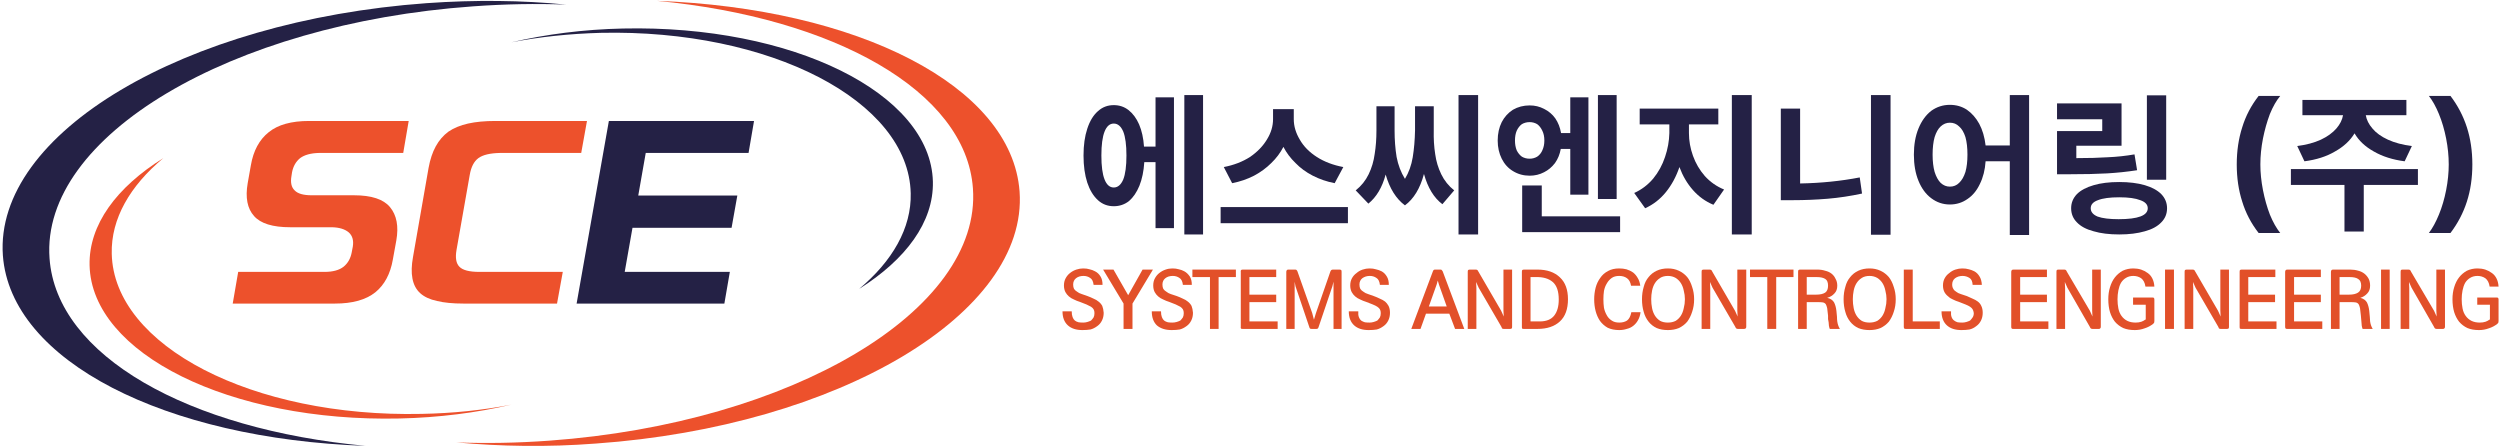
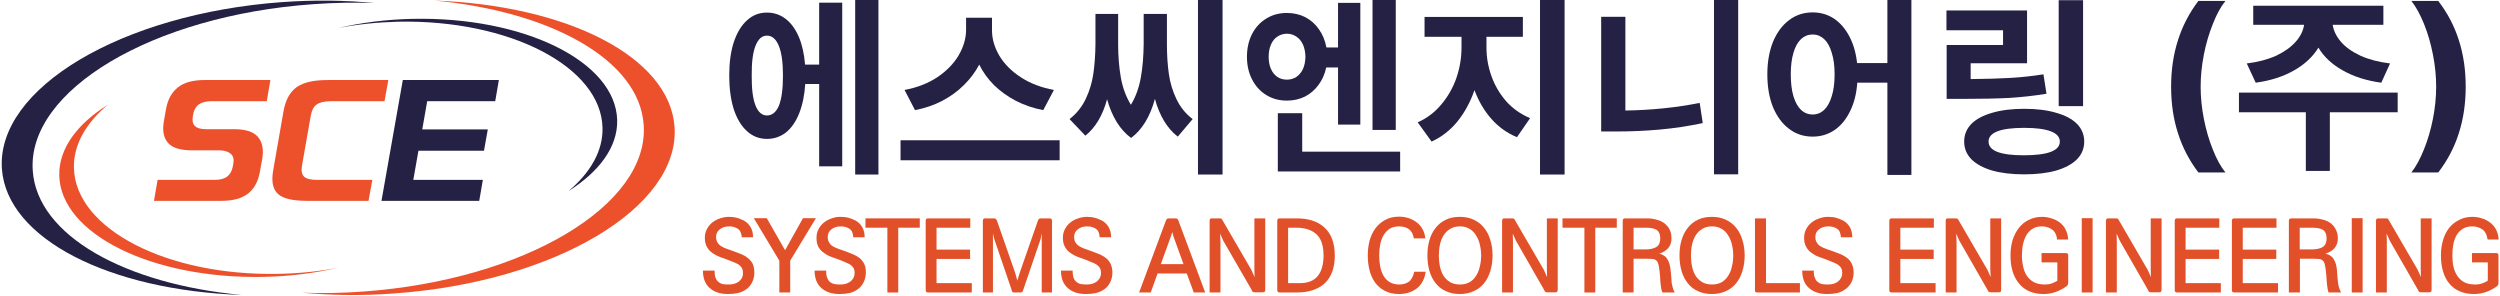
- <svg xmlns="http://www.w3.org/2000/svg" version="1.2" viewBox="0 0 868 155" width="868" height="155">
+ <svg xmlns="http://www.w3.org/2000/svg" version="1.2" viewBox="0 0 1312 155" width="1312" height="155">
  <style>.a{fill:#242145}.b{fill:#e25029}.c{fill:#ed512c}</style>
-   <path fill-rule="evenodd" class="a" d="m377.5 44.7q1.3-4 3.7-6.1 2.3-2.1 5.5-2.1 2.9 0 5.1 1.7 2.3 1.8 3.7 5 1.4 3.3 1.7 7.7h4v-17.1h6.4v45.4h-6.4v-22.9h-3.9q-0.3 4.7-1.7 8.2-1.4 3.4-3.6 5.3-2.3 1.8-5.3 1.8-3.2 0-5.5-2.1-2.4-2.2-3.7-6.1-1.3-4-1.3-9.4 0-5.4 1.3-9.3zm6 17.6q1.1 2.8 3.2 2.8 2.1 0 3.3-2.8 1.1-2.8 1.1-8.3 0-5.5-1.1-8.3-1.2-2.8-3.3-2.8-2.1 0-3.2 2.8-1.1 2.8-1.1 8.3 0 5.5 1.1 8.3zm34.2-29.3v48.4h-6.5v-48.4z" />
-   <path class="a" d="m468 71.9v5.6h-44.2v-5.6zm-16.7-23.4q2 3.5 5.9 6 3.9 2.5 9.2 3.5l-3 5.6q-4.1-0.8-7.6-2.6-3.5-1.8-6-4.4-2.6-2.5-4.2-5.6-1.6 3.1-4.2 5.6-2.6 2.6-6 4.4-3.5 1.8-7.6 2.6l-2.9-5.6q5.2-1 9.1-3.5 3.8-2.6 5.9-6.1 2.1-3.4 2.1-7v-3.5h7.2v3.5q0 3.6 2.1 7.1z" />
-   <path class="a" d="m475.2 60.5q1.6-3.3 2.1-7.1 0.6-3.7 0.6-8.1v-8.4h6.3v8.4q0 4.9 0.7 9.2 0.8 4.2 2.9 7.6 2-3.3 2.7-7.5 0.7-4.3 0.8-9.3v-8.4h6.5v8.4q-0.1 4.4 0.5 8.2 0.5 3.7 2.1 7 1.6 3.3 4.5 5.6l-4.1 4.8q-4.4-3.3-6.4-10.5-2 7.5-6.6 10.9-4.6-3.4-6.7-10.7-1.8 6.7-6 10.1l-4.4-4.6q2.9-2.3 4.5-5.6zm38-27.5v48.4h-6.8v-48.4z" />
-   <path fill-rule="evenodd" class="a" d="m536.1 37.8q2.4 1.2 3.9 3.3 1.5 2.2 2 5.1h3.2v-12.4h6.3v33.8h-6.3v-15.9h-3.3q-0.5 2.8-2 4.9-1.6 2.1-3.8 3.2-2.3 1.2-5 1.2-3.2 0-5.8-1.6-2.5-1.5-3.9-4.3-1.4-2.8-1.4-6.3 0-3.6 1.4-6.4 1.4-2.7 3.9-4.3 2.6-1.5 5.8-1.5 2.7 0 5 1.2zm-9.5 14.4q0.7 1.4 1.8 2.2 1.2 0.7 2.7 0.7 1.4 0 2.6-0.7 1.2-0.8 1.8-2.2 0.7-1.5 0.7-3.4 0-2-0.7-3.4-0.7-1.5-1.8-2.3-1.2-0.7-2.6-0.7-1.5 0-2.7 0.7-1.1 0.8-1.8 2.3-0.6 1.4-0.6 3.4 0 1.9 0.6 3.4zm1.9 12.2h6.8v10.7h27.2v5.5h-34zm32.8-31.4v36.1h-6.5v-36.1z" />
-   <path class="a" d="m587.8 54.1q1.4 3.9 4.1 7 2.8 3.1 6.7 4.7l-3.7 5.3q-4.1-1.7-7.1-5.1-3-3.4-4.7-8-1.7 5-4.7 8.7-3 3.7-7.2 5.6l-3.8-5.3q3.8-1.7 6.6-5 2.7-3.3 4.1-7.5 1.4-4.1 1.5-8.3v-3h-10.3v-5.5h27.3v5.5h-10.2v3q0 4 1.4 7.9zm20.4-21.1v48.4h-6.9v-48.4z" />
-   <path class="a" d="m618.3 37.7h6.7v26q10.9-0.2 20.7-2.1l0.8 5.6q-6 1.3-11.9 1.8-6 0.5-12 0.5h-4.3zm38.1-4.7v48.5h-6.8v-48.5z" />
-   <path fill-rule="evenodd" class="a" d="m682.9 38.1q2.6 1.8 4.3 4.9 1.7 3.2 2.2 7.5h8.4v-17.5h6.7v48.6h-6.7v-25.6h-8.4q-0.3 4.5-2 7.9-1.6 3.4-4.3 5.2-2.7 1.9-6.1 1.9-3.6 0-6.5-2.2-2.8-2.1-4.4-6-1.6-3.9-1.6-9.1 0-5.2 1.6-9.1 1.6-3.9 4.4-6.1 2.9-2.1 6.5-2.1 3.3 0 5.9 1.7zm-11.2 21.6q0.8 2.5 2.1 3.8 1.4 1.3 3.2 1.3 1.9 0 3.2-1.3 1.4-1.3 2.2-3.8 0.7-2.5 0.7-6 0-3.6-0.7-6.1-0.8-2.5-2.2-3.7-1.3-1.3-3.2-1.3-1.8 0-3.2 1.3-1.3 1.2-2.1 3.7-0.7 2.5-0.7 6.1 0 3.5 0.7 6z" />
-   <path fill-rule="evenodd" class="a" d="m714.2 35.9h22.4v14.7h-15.7v4.3q6.3 0 10.9-0.3 4.7-0.2 9.3-1l0.9 5.5q-5.2 0.8-10.4 1.1-5.2 0.3-13.1 0.3h-4.3v-15h15.7v-4.1h-15.7zm6.9 31.5q2-2 5.8-3.1 3.7-1.1 8.9-1.1 5.1 0 8.9 1.1 3.7 1.1 5.7 3.1 2 2.1 2 4.9 0 2.9-2 4.9-2 2.1-5.7 3.1-3.8 1.1-8.9 1.1-5.2 0-8.9-1.1-3.8-1-5.8-3.1-2-2-2-4.9 0-2.8 2-4.9zm7.2 7.8q2.5 0.9 7.3 0.9 10.1 0 10.1-3.8 0-1.9-2.6-2.8-2.5-1-7.3-1-4.9 0-7.4 1-2.5 0.9-2.5 2.8 0 1.9 2.4 2.9zm23.8-42.1v29.3h-6.7v-29.3z" />
-   <path class="a" d="m778.5 44.2q1.8-5.9 5.7-10.9h7.5q-2 2.4-3.6 6.3-1.5 4-2.4 8.5-0.9 4.6-0.9 9 0 4.3 0.9 8.9 0.9 4.6 2.4 8.5 1.6 3.9 3.6 6.4h-7.5q-3.9-5-5.7-10.9-1.9-5.9-1.9-12.9 0-7 1.9-12.9z" />
-   <path class="a" d="m839.5 64.2h-18.8v16.2h-6.7v-16.2h-18.6v-5.5h44.1zm-33.7-15.7q3.4-1.6 5.4-3.9 1.9-2.2 2.3-4.6h-14.1v-5.3h36.1v5.3h-14.1q0.4 2.4 2.3 4.6 1.9 2.3 5.4 3.9 3.5 1.6 8.3 2.2l-2.5 5.3q-6.2-0.8-10.7-3.4-4.5-2.5-6.7-6.3-2.3 3.8-6.8 6.3-4.4 2.6-10.6 3.4l-2.5-5.3q4.7-0.6 8.2-2.2z" />
-   <path class="a" d="m856.5 70q-1.9 5.9-5.7 10.9h-7.5q1.9-2.5 3.5-6.4 1.6-3.9 2.5-8.5 0.9-4.6 0.9-8.9 0-4.4-0.9-9-0.9-4.6-2.5-8.5-1.6-3.9-3.5-6.3h7.5q3.8 5 5.7 10.9 1.9 5.9 1.9 12.9 0 7-1.9 12.9z" />
-   <path class="b" d="m374.9 104.8q-1-0.3-2-0.8-1-0.4-1.8-1.1-0.7-0.6-1.2-1.5-0.5-1-0.5-2.3 0-1.4 0.6-2.5 0.6-1.1 1.5-1.8 1-0.8 2.2-1.2 1.2-0.4 2.4-0.4 1.3 0 2.2 0.3 1 0.2 1.9 0.7 1.2 0.6 1.9 1.8 0.7 1.1 0.7 2.9h-3.1q-0.2-1.8-1.2-2.4-1-0.7-2.3-0.7-1.6 0-2.6 0.8-1 0.8-1 2.2 0 0.9 0.3 1.5 0.4 0.6 1.1 1 0.6 0.5 1.6 0.8 0.9 0.3 2 0.7 1.1 0.4 2.1 0.9 1 0.4 1.7 1 0.8 0.6 1.3 1.5 0.4 1 0.5 2.4 0 1.5-0.6 2.7-0.6 1.2-1.6 1.9-1.2 0.9-2.4 1.2-1.2 0.2-2.8 0.2-3.2 0-5-1.6-1.9-1.7-1.9-4.9h3.2q0 1.2 0.3 2 0.3 0.8 0.8 1.2 0.5 0.4 1.3 0.6 0.7 0.1 1.6 0.1 0.7 0 1.4-0.2 0.7-0.2 1.3-0.5 0.5-0.5 0.9-1.1 0.3-0.6 0.3-1.5 0-0.8-0.3-1.3-0.3-0.5-0.9-0.9-0.7-0.4-1.6-0.8-1-0.4-2.3-0.9z" />
-   <path class="b" d="m393.2 105.4v8.8h-3.1v-8.8l-7.1-11.8h3.6l5.1 8.9 5-8.9h3.6z" />
-   <path class="b" d="m405.9 104.8q-1-0.3-2-0.8-1-0.4-1.8-1.1-0.7-0.6-1.2-1.5-0.5-1-0.5-2.3 0-1.4 0.6-2.5 0.6-1.1 1.5-1.8 1-0.8 2.2-1.2 1.1-0.4 2.4-0.4 1.2 0 2.2 0.3 1 0.2 1.9 0.7 1.1 0.6 1.9 1.8 0.7 1.1 0.7 2.9h-3.1q-0.2-1.8-1.2-2.4-1-0.7-2.3-0.7-1.6 0-2.6 0.8-1 0.8-1 2.2 0 0.9 0.3 1.5 0.4 0.6 1.1 1 0.6 0.5 1.5 0.8 1 0.3 2.1 0.7 1.1 0.4 2.1 0.9 1 0.4 1.7 1 0.8 0.6 1.3 1.5 0.4 1 0.5 2.4 0 1.5-0.6 2.7-0.6 1.2-1.6 1.9-1.2 0.9-2.4 1.2-1.2 0.2-2.8 0.2-3.2 0-5.1-1.6-1.8-1.7-1.8-4.9h3.2q0 1.2 0.3 2 0.3 0.8 0.8 1.2 0.5 0.4 1.3 0.6 0.7 0.1 1.5 0.1 0.8 0 1.5-0.2 0.7-0.2 1.3-0.5 0.5-0.5 0.9-1.1 0.3-0.6 0.3-1.5 0-0.8-0.3-1.3-0.3-0.5-0.9-0.9-0.7-0.4-1.6-0.8-1-0.4-2.3-0.9z" />
-   <path class="b" d="m420.1 114.2v-18h-6.1v-2.6h15.1v2.6h-6v18z" />
-   <path class="b" d="m431.5 114.2q-0.5 0-0.6-0.1-0.2-0.2-0.1-0.6v-19.1q-0.1-0.4 0.1-0.6 0.1-0.2 0.6-0.2h11.6v2.6h-9.3v6.1h9.3v2.6h-9.3v6.7h9.8v2.6z" />
-   <path class="b" d="m461.9 94.3q0.1-0.3 0.3-0.5 0.2-0.2 0.6-0.2h2.3q0.4 0 0.6 0.2 0.1 0.2 0.1 0.6v19.8h-2.8v-16.4l-0.4 1.6-4.8 14.2q-0.1 0.3-0.3 0.5-0.2 0.1-0.4 0.1h-1.7q-0.3 0-0.5-0.1-0.2-0.1-0.3-0.5l-4.8-14.2-0.3-1.6v16.4h-2.9v-19.8q0-0.4 0.2-0.6 0.1-0.2 0.5-0.2h2.4q0.4 0 0.5 0.2 0.2 0.2 0.3 0.5l5.1 14.4 0.6 2.3 0.7-2.3z" />
-   <path class="b" d="m474.3 104.8q-1-0.3-2-0.8-1-0.4-1.8-1.1-0.7-0.6-1.2-1.5-0.5-1-0.5-2.3 0-1.4 0.6-2.5 0.6-1.1 1.6-1.8 0.9-0.8 2.1-1.2 1.2-0.4 2.4-0.4 1.3 0 2.2 0.3 1 0.2 2 0.7 1.1 0.6 1.8 1.8 0.7 1.1 0.7 2.9h-3.1q-0.2-1.8-1.2-2.4-1-0.7-2.3-0.7-1.5 0-2.6 0.8-1 0.8-1 2.2 0 0.9 0.3 1.5 0.4 0.6 1.1 1 0.6 0.5 1.6 0.8 0.9 0.3 2 0.7 1.1 0.4 2.1 0.9 1 0.4 1.8 1 0.7 0.6 1.2 1.5 0.5 1 0.5 2.4 0 1.5-0.6 2.7-0.6 1.2-1.6 1.9-1.2 0.9-2.4 1.2-1.2 0.2-2.8 0.2-3.2 0-5-1.6-1.9-1.7-1.9-4.9h3.3q-0.1 1.2 0.2 2 0.3 0.8 0.8 1.2 0.6 0.4 1.3 0.6 0.7 0.1 1.6 0.1 0.7 0 1.4-0.2 0.7-0.2 1.3-0.5 0.5-0.5 0.9-1.1 0.3-0.6 0.3-1.5 0-0.8-0.3-1.3-0.3-0.5-0.9-0.9-0.6-0.4-1.6-0.8-1-0.4-2.3-0.9z" />
-   <path fill-rule="evenodd" class="b" d="m500.9 94.2l7.5 20h-3.2l-2-5.3h-8.1l-1.9 5.3h-3.2l7.5-20q0.1-0.2 0.2-0.4 0.2-0.2 0.5-0.2h2q0.3 0 0.4 0.2 0.2 0.2 0.3 0.4zm-4.8 12.2h6.2l-2.7-7.6-0.4-1.4-0.4 1.4z" />
-   <path class="b" d="m521.2 107.9l0.9 2-0.1-2.1v-14.2h3v19.8q0 0.5-0.1 0.6-0.2 0.2-0.6 0.2h-2.2q-0.4 0-0.6-0.2-0.1-0.2-0.2-0.5l-7.9-13.6-0.9-2 0.1 2.1v14.2h-3v-19.8q0-0.4 0.1-0.6 0.2-0.2 0.6-0.2h2.1q0.4 0 0.6 0.2 0.1 0.2 0.3 0.5z" />
-   <path fill-rule="evenodd" class="b" d="m529.1 93.6h4.7q5 0 7.8 2.7 2.8 2.6 2.8 7.6 0 5.1-2.8 7.7-2.8 2.6-7.8 2.6h-4.7q-0.4 0-0.6-0.1-0.1-0.2-0.1-0.6v-19.1q0-0.4 0.1-0.6 0.2-0.2 0.6-0.2zm2.3 18h3.2q3.4 0 5-2 1.6-2 1.6-5.6 0-4.3-2.1-6.1-2.1-1.8-5.9-1.7h-1.8z" />
-   <path class="b" d="m569.5 99.2h-3.2q-0.3-1.8-1.4-2.6-1.1-0.8-2.7-0.8-1.6 0-2.6 0.7-1.1 0.8-1.7 1.9-0.7 1.1-1 2.6-0.2 1.4-0.2 2.9 0 1.6 0.2 3 0.3 1.4 1 2.6 0.6 1.1 1.7 1.8 1 0.7 2.6 0.7 1.6 0 2.7-0.7 1.1-0.8 1.5-2.9h3.2q-0.2 1.6-0.9 2.8-0.6 1.1-1.6 1.9-1 0.8-2.3 1.1-1.2 0.4-2.6 0.4-2.3 0-4-0.8-1.6-0.9-2.7-2.4-1-1.5-1.5-3.4-0.5-1.9-0.5-4.1 0-2 0.5-4 0.5-1.9 1.6-3.4 1-1.5 2.7-2.4 1.6-0.9 3.9-0.9 1.3 0 2.5 0.3 1.3 0.4 2.3 1.1 1 0.8 1.6 1.9 0.7 1.1 0.9 2.7z" />
-   <path fill-rule="evenodd" class="b" d="m588.2 103.9q0 2.4-0.7 4.4-0.6 1.9-1.7 3.4-1.2 1.4-2.9 2.2-1.7 0.7-3.8 0.7-2.2 0-3.9-0.7-1.7-0.8-2.8-2.2-1.2-1.5-1.7-3.4-0.6-2-0.6-4.4 0-2.3 0.6-4.3 0.5-2 1.7-3.4 1.1-1.4 2.8-2.2 1.7-0.8 3.9-0.8 2.1 0 3.8 0.8 1.7 0.8 2.9 2.2 1.1 1.4 1.7 3.4 0.7 2 0.7 4.3zm-14.9 0q0 1.6 0.3 3.1 0.3 1.5 1 2.6 0.7 1.1 1.8 1.8 1.1 0.6 2.7 0.6 1.5 0 2.7-0.6 1.1-0.7 1.8-1.8 0.7-1.1 1-2.6 0.4-1.5 0.4-3.1 0-1.5-0.4-3-0.3-1.5-1-2.6-0.7-1.1-1.8-1.8-1.2-0.7-2.7-0.7-1.6 0-2.7 0.7-1.1 0.7-1.8 1.8-0.7 1.1-1 2.6-0.3 1.5-0.3 3z" />
-   <path class="b" d="m602.4 107.9l0.9 2-0.1-2.1v-14.2h3.1v19.8q0 0.5-0.2 0.6-0.1 0.2-0.6 0.2h-2.1q-0.4 0-0.6-0.2-0.2-0.2-0.3-0.5l-7.9-13.6-0.9-2 0.1 2.1v14.2h-3v-19.8q0-0.4 0.1-0.6 0.2-0.2 0.6-0.2h2.1q0.4 0 0.6 0.2 0.2 0.2 0.3 0.5z" />
-   <path class="b" d="m613.6 114.2v-18h-6v-2.6h15.1v2.6h-6v18z" />
-   <path fill-rule="evenodd" class="b" d="m625 93.6h6q1.5 0 2.7 0.4 1.3 0.3 2.2 1 0.9 0.7 1.4 1.8 0.6 1 0.6 2.4 0 1.7-1 2.7-1 1.1-2.5 1.5 1.7 0.4 2.4 1.6 0.6 1.2 0.8 2.9 0.1 1.2 0.2 2.1 0 0.9 0.1 1.6 0.1 0.7 0.3 1.3 0.2 0.6 0.6 1.3h-3.5q-0.2-0.5-0.3-1.1-0.1-0.6-0.1-1.2-0.1-0.6-0.2-1.1 0-0.6 0-1.2-0.2-1.6-0.3-2.6-0.2-0.9-0.5-1.4-0.4-0.5-1-0.6-0.6-0.1-1.6-0.1h-4v9.3h-3v-19.8q0-0.4 0.1-0.6 0.2-0.2 0.6-0.2zm9.7 5.6q0-1.7-0.9-2.3-1-0.7-3-0.7h-3.5v6.1h3.3q2 0 3.1-0.7 1-0.7 1-2.4z" />
-   <path fill-rule="evenodd" class="b" d="m658.2 103.9q0 2.4-0.7 4.4-0.6 1.9-1.7 3.4-1.2 1.4-2.9 2.2-1.7 0.7-3.8 0.7-2.2 0-3.9-0.7-1.7-0.8-2.8-2.2-1.2-1.5-1.7-3.4-0.6-2-0.6-4.4 0-2.3 0.6-4.3 0.5-2 1.7-3.4 1.1-1.4 2.8-2.2 1.7-0.8 3.9-0.8 2.1 0 3.8 0.8 1.7 0.8 2.9 2.2 1.1 1.4 1.7 3.4 0.7 2 0.7 4.3zm-14.9 0q0 1.6 0.3 3.1 0.3 1.5 1 2.6 0.7 1.1 1.8 1.8 1.1 0.6 2.7 0.6 1.5 0 2.7-0.6 1.1-0.7 1.8-1.8 0.7-1.1 1-2.6 0.4-1.5 0.4-3.1 0-1.5-0.4-3-0.3-1.5-1-2.6-0.7-1.1-1.8-1.8-1.2-0.7-2.7-0.7-1.6 0-2.7 0.7-1.1 0.7-1.8 1.8-0.7 1.1-1 2.6-0.3 1.5-0.3 3z" />
-   <path class="b" d="m661.7 114.2q-0.4 0-0.5-0.1-0.2-0.2-0.2-0.6v-19.9h3.1v18h9.4v2.6z" />
-   <path class="b" d="m680.1 104.8q-1-0.3-2-0.8-1-0.4-1.7-1.1-0.8-0.6-1.3-1.5-0.5-1-0.5-2.3 0-1.4 0.6-2.5 0.6-1.1 1.6-1.8 0.9-0.8 2.1-1.2 1.2-0.4 2.4-0.4 1.3 0 2.3 0.3 0.9 0.2 1.9 0.7 1.1 0.6 1.8 1.8 0.7 1.1 0.8 2.9h-3.2q-0.1-1.8-1.1-2.4-1.1-0.7-2.4-0.7-1.5 0-2.6 0.8-1 0.8-1 2.2 0 0.9 0.4 1.5 0.3 0.6 1 1 0.6 0.5 1.6 0.8 0.9 0.3 2.1 0.7 1 0.4 2 0.9 1 0.4 1.8 1 0.8 0.6 1.2 1.5 0.5 1 0.5 2.4 0 1.5-0.6 2.7-0.6 1.2-1.6 1.9-1.1 0.9-2.4 1.2-1.2 0.2-2.8 0.2-3.2 0-5-1.6-1.9-1.7-1.9-4.9h3.3q-0.1 1.2 0.2 2 0.3 0.8 0.9 1.2 0.5 0.4 1.2 0.6 0.7 0.1 1.6 0.1 0.7 0 1.4-0.2 0.7-0.2 1.3-0.5 0.5-0.5 0.9-1.1 0.4-0.6 0.4-1.5-0.1-0.8-0.4-1.3-0.3-0.5-0.9-0.9-0.6-0.4-1.6-0.8-1-0.4-2.3-0.9z" />
-   <path class="b" d="m699.1 114.2q-0.5 0-0.6-0.1-0.2-0.2-0.2-0.6v-19.1q0-0.4 0.2-0.6 0.1-0.2 0.6-0.2h11.6v2.6h-9.3v6.1h9.3v2.6h-9.3v6.7h9.8v2.6z" />
-   <path class="b" d="m725.6 107.9l0.9 2-0.1-2.1v-14.2h3v19.8q0 0.5-0.2 0.6-0.1 0.2-0.5 0.2h-2.2q-0.4 0-0.6-0.2-0.2-0.2-0.3-0.5l-7.8-13.6-0.9-2 0.1 2.1v14.2h-3v-19.8q0-0.4 0.1-0.6 0.1-0.2 0.6-0.2h2.1q0.3 0 0.5 0.2 0.2 0.2 0.3 0.5z" />
-   <path class="b" d="m747.3 103.3q0.4 0 0.5 0.1 0.2 0.2 0.2 0.6v7.5q0 0.3-0.1 0.6-0.2 0.2-0.4 0.4-1.3 1-2.9 1.5-1.6 0.6-3.4 0.6-2.3 0-4-0.7-1.7-0.8-2.9-2.2-1.1-1.4-1.7-3.3-0.6-2-0.6-4.5 0-2.3 0.6-4.2 0.6-2 1.7-3.4 1.1-1.4 2.7-2.3 1.7-0.8 3.7-0.8 1.4 0 2.7 0.4 1.2 0.4 2.3 1.2 1 0.7 1.6 1.9 0.6 1.2 0.7 2.8h-3.1q-0.3-2-1.5-2.9-1.2-0.8-2.7-0.8-1.5 0-2.6 0.7-1 0.6-1.7 1.7-0.6 1.1-0.9 2.6-0.3 1.5-0.3 3.1 0 1.7 0.3 3.2 0.3 1.5 1.1 2.6 0.8 1.1 2 1.7 1.2 0.6 2.9 0.6 1.1 0 2-0.3 0.8-0.3 1.3-0.7 0.1 0 0.1 0 0 0 0 0 0 0 0.1-0.1 0-0.1 0-0.1v-5h-4.4v-2.5z" />
-   <path fill-rule="evenodd" class="b" d="m754.8 93.6v20.6h-3.1v-20.6z" />
-   <path class="b" d="m770.1 107.9l0.9 2-0.1-2.1v-14.2h3v19.8q0 0.5-0.1 0.6-0.2 0.2-0.6 0.2h-2.2q-0.4 0-0.6-0.2-0.1-0.2-0.2-0.5l-7.9-13.6-0.9-2 0.1 2.1v14.2h-3v-19.8q0-0.4 0.1-0.6 0.2-0.2 0.6-0.2h2.1q0.4 0 0.6 0.2 0.1 0.2 0.3 0.5z" />
-   <path class="b" d="m778.3 114.2q-0.4 0-0.6-0.1-0.1-0.2-0.1-0.6v-19.1q0-0.4 0.1-0.6 0.2-0.2 0.6-0.2h11.7v2.6h-9.4v6.1h9.3v2.6h-9.3v6.7h9.8v2.6z" />
-   <path class="b" d="m794.2 114.2q-0.5 0-0.6-0.1-0.2-0.2-0.2-0.6v-19.1q0-0.4 0.2-0.6 0.1-0.2 0.6-0.2h11.6v2.6h-9.3v6.1h9.3v2.6h-9.3v6.7h9.8v2.6z" />
-   <path fill-rule="evenodd" class="b" d="m810.1 93.6h5.9q1.5 0 2.8 0.4 1.2 0.3 2.1 1 0.9 0.7 1.5 1.8 0.5 1 0.5 2.4 0 1.7-1 2.7-1 1.1-2.4 1.5 1.6 0.4 2.3 1.6 0.6 1.2 0.8 2.9 0.1 1.2 0.2 2.1 0.1 0.9 0.1 1.6 0.1 0.7 0.3 1.3 0.2 0.6 0.6 1.3h-3.5q-0.2-0.5-0.3-1.1-0.1-0.6-0.1-1.2-0.1-0.6-0.1-1.1-0.1-0.6-0.1-1.2-0.2-1.6-0.3-2.6-0.2-0.9-0.5-1.4-0.4-0.5-1-0.6-0.6-0.1-1.6-0.1h-4v9.3h-3v-19.8q0-0.4 0.2-0.6 0.1-0.2 0.6-0.2zm9.7 5.6q0-1.7-1-2.3-0.9-0.7-3-0.7h-3.5v6.1h3.3q2 0 3.1-0.7 1.1-0.7 1.1-2.4z" />
-   <path fill-rule="evenodd" class="b" d="m829.7 93.6v20.6h-3v-20.6z" />
-   <path class="b" d="m845.1 107.9l0.9 2-0.1-2.1v-14.2h3v19.8q0 0.5-0.2 0.6-0.1 0.2-0.5 0.2h-2.2q-0.4 0-0.6-0.2-0.2-0.2-0.3-0.5l-7.8-13.6-0.9-2 0.1 2.1v14.2h-3v-19.8q0-0.4 0.1-0.6 0.1-0.2 0.6-0.2h2.1q0.3 0 0.5 0.2 0.2 0.2 0.3 0.5z" />
-   <path class="b" d="m866.8 103.3q0.4 0 0.5 0.1 0.2 0.2 0.2 0.6v7.5q0 0.3-0.1 0.6-0.2 0.2-0.4 0.4-1.3 1-2.9 1.5-1.6 0.6-3.4 0.6-2.3 0-4-0.7-1.7-0.8-2.9-2.2-1.1-1.4-1.7-3.3-0.6-2-0.6-4.5 0-2.3 0.6-4.2 0.6-2 1.7-3.4 1.1-1.4 2.7-2.3 1.7-0.8 3.7-0.8 1.4 0 2.7 0.4 1.2 0.4 2.3 1.2 1 0.7 1.6 1.9 0.6 1.2 0.7 2.8h-3.1q-0.3-2-1.5-2.9-1.2-0.8-2.7-0.8-1.5 0-2.6 0.7-1 0.6-1.7 1.7-0.6 1.1-0.9 2.6-0.3 1.5-0.3 3.1 0 1.7 0.3 3.2 0.3 1.5 1.1 2.6 0.8 1.1 2 1.7 1.2 0.6 2.9 0.6 1.1 0 2-0.3 0.8-0.3 1.3-0.7 0.1 0 0.1 0 0 0 0 0 0 0 0.1-0.1 0-0.1 0-0.1v-5h-4.4v-2.5z" />
+   <path fill-rule="evenodd" class="a" d="m385.1 22.1q2.5-7.5 7-11.5 4.4-4 10.4-4 5.5 0 9.8 3.3 4.2 3.2 6.9 9.4 2.6 6.1 3.3 14.6h7.4v-32.5h12.1v85.9h-12.1v-43.2h-7.3q-0.6 8.9-3.2 15.4-2.6 6.5-6.9 10-4.4 3.4-10 3.4-6 0-10.4-4-4.5-4-7-11.5-2.4-7.6-2.4-17.8 0-10.1 2.4-17.5zm11.4 33.3q2.1 5.2 6 5.2 4.1 0 6.3-5.2 2.1-5.3 2.1-15.8 0-10.3-2.2-15.6-2.2-5.3-6.2-5.3-3.9 0-6 5.3-2.1 5.3-2 15.6-0.1 10.5 2 15.8zm64.5-55.4v91.6h-12.2v-91.6z" />
+   <path class="a" d="m556.1 73.6v10.5h-83.5v-10.5zm-31.6-44.3q3.9 6.5 11.3 11.3 7.4 4.8 17.3 6.6l-5.6 10.6q-7.8-1.5-14.4-4.9-6.5-3.4-11.4-8.2-4.9-4.9-7.8-10.8-3.1 5.9-8 10.7-4.9 4.9-11.4 8.3-6.5 3.4-14.3 4.9l-5.5-10.6q9.8-1.8 17.1-6.6 7.3-4.9 11.2-11.4 3.9-6.6 4-13.3v-6.6h13.6v6.6q0 6.8 3.9 13.4z" />
+   <path class="a" d="m569.8 51.9q3-6.3 4-13.3 1-7 1.1-15.4v-15.9h11.9v15.9q0 9.3 1.4 17.4 1.4 8 5.3 14.4 3.8-6.3 5.2-14.3 1.4-7.9 1.5-17.5v-15.9h12.2v15.9q0 8.4 1 15.5 1 7.1 4 13.3 3 6.3 8.5 10.5l-7.8 9.2q-8.3-6.4-12-19.8-3.8 14-12.5 20.5-8.7-6.4-12.6-20.3-3.5 12.8-11.4 19.1l-8.3-8.7q5.5-4.3 8.5-10.6zm71.8-51.9v91.6h-12.9v-91.6z" />
+   <path fill-rule="evenodd" class="a" d="m685 9q4.4 2.3 7.2 6.4 2.9 4.1 3.9 9.5h6.1v-23.4h11.7v63.9h-11.7v-30h-6.2q-1.1 5.2-4 9.1-2.9 4-7.2 6.2-4.3 2.1-9.4 2.1-6.1 0-10.8-2.9-4.8-2.9-7.5-8.2-2.7-5.2-2.7-11.9 0-6.7 2.7-12 2.7-5.2 7.5-8.1 4.7-2.9 10.8-2.9 5.2 0 9.6 2.2zm-18 27.2q1.2 2.7 3.4 4.2 2.1 1.4 5 1.4 2.7 0 4.9-1.4 2.2-1.5 3.5-4.2 1.2-2.7 1.3-6.4-0.1-3.7-1.3-6.4-1.3-2.8-3.5-4.2-2.2-1.5-4.9-1.5-2.8 0-5 1.5-2.2 1.4-3.4 4.2-1.2 2.7-1.2 6.4 0 3.7 1.2 6.4zm3.6 23.2h12.8v20.2h51.4v10.4h-64.2zm61.9-59.4v68.2h-12.2v-68.2z" />
+   <path class="a" d="m782.7 39.9q2.6 7.3 7.7 13.2 5.2 5.8 12.6 8.9l-6.9 10q-7.9-3.3-13.5-9.7-5.6-6.4-8.8-15-3.2 9.3-8.9 16.4-5.7 7-13.6 10.6l-7.3-10.1q7.3-3.2 12.5-9.5 5.2-6.2 7.9-14 2.6-7.8 2.6-15.7v-5.7h-19.4v-10.4h51.6v10.4h-19.1v5.7q0 7.6 2.6 14.9zm38.4-39.9v91.6h-12.9v-91.6z" />
+   <path class="a" d="m840.3 8.8h12.7v49.2q20.5-0.3 39-4l1.6 10.6q-11.4 2.4-22.6 3.4-11.2 1-22.6 1h-8.1zm71.9-8.8v91.5h-12.7v-91.5z" />
+   <path fill-rule="evenodd" class="a" d="m962.4 9.7q4.9 3.3 8.1 9.3 3.2 6 4.1 14.1h15.9v-33.1h12.6v91.8h-12.6v-48.4h-15.8q-0.6 8.6-3.8 15-3.1 6.4-8.2 9.9-5.1 3.4-11.4 3.4-7 0-12.3-4-5.4-4-8.5-11.4-3-7.4-3-17.3 0-9.7 3-17.1 3.1-7.4 8.5-11.4 5.3-4 12.3-4 6.1 0 11.1 3.2zm-21.2 40.8q1.4 4.7 4 7.2 2.6 2.4 6.1 2.4 3.4 0 6-2.4 2.6-2.5 4-7.2 1.5-4.7 1.5-11.5 0-6.6-1.5-11.3-1.4-4.8-4-7.2-2.6-2.4-6-2.4-3.5 0-6.1 2.4-2.6 2.4-4 7.2-1.4 4.7-1.4 11.3 0 6.8 1.4 11.5z" />
+   <path fill-rule="evenodd" class="a" d="m1021.5 5.5h42.3v27.7h-29.6v8.3q11.9-0.1 20.7-0.6 8.7-0.5 17.5-1.9l1.6 10.2q-9.8 1.6-19.7 2.2-9.8 0.5-24.7 0.5h-8v-28.3h29.6v-7.7h-29.7zm13.1 59.5q3.8-3.8 10.9-5.8 7-2.1 16.8-2.1 9.8 0 16.8 2.1 7.1 2 10.9 5.8 3.8 3.9 3.8 9.3 0 5.4-3.8 9.3-3.8 3.8-10.9 5.9-7.1 2-16.8 2-9.7 0-16.8-2-7.1-2.1-10.9-5.9-3.8-3.9-3.8-9.3 0-5.4 3.8-9.3zm13.6 14.7q4.7 1.8 13.8 1.8 19 0 19-7.2 0-3.6-4.8-5.4-4.7-1.8-13.9-1.8-9.3 0-14 1.8-4.7 1.8-4.7 5.4 0 3.6 4.6 5.4zm45-79.6v55.6h-12.8v-55.6z" />
+   <path class="a" d="m1143 21.1q3.5-11.1 10.7-20.6h14.2q-3.7 4.6-6.6 12.1-3 7.4-4.7 16-1.7 8.7-1.7 16.9 0 8.3 1.7 16.9 1.7 8.7 4.7 16.1 2.9 7.4 6.6 12h-14.2q-7.2-9.5-10.7-20.6-3.6-11.1-3.6-24.4 0-13.2 3.6-24.4z" />
+   <path class="a" d="m1258.3 58.9h-35.6v30.8h-12.6v-30.8h-35.1v-10.3h83.3zm-63.7-29.7q6.5-3.1 10.2-7.3 3.7-4.2 4.4-8.9h-26.7v-10h68.3v10h-26.6q0.7 4.7 4.3 8.9 3.6 4.2 10.2 7.3 6.6 3 15.6 4.1l-4.6 10.1q-11.8-1.6-20.3-6.5-8.5-4.8-12.7-11.9-4.3 7.1-12.7 11.9-8.5 4.9-20.2 6.5l-4.7-10.1q8.9-1.1 15.5-4.1z" />
+   <path class="a" d="m1290.4 69.9q-3.5 11.1-10.8 20.6h-14.1q3.6-4.6 6.6-12.1 3-7.4 4.7-16 1.7-8.7 1.7-16.9 0-8.3-1.7-16.9-1.7-8.7-4.7-16.1-3-7.4-6.6-12h14.1q7.3 9.5 10.8 20.6 3.6 11.1 3.6 24.4 0 13.2-3.6 24.4z" />
+   <path class="b" d="m380.2 135.7q-1.9-0.6-3.7-1.4-1.9-0.9-3.4-2.1-1.4-1.2-2.3-3-0.9-1.8-0.9-4.4 0-2.6 1.1-4.6 1.1-2.1 2.9-3.5 1.8-1.4 4-2.1 2.3-0.8 4.6-0.8 2.4 0 4.2 0.5 1.8 0.5 3.6 1.4 2.1 1.1 3.5 3.3 1.4 2.2 1.4 5.5h-5.9q-0.3-3.4-2.2-4.5-1.9-1.2-4.4-1.2-3 0-4.9 1.5-2 1.5-2 4 0 1.8 0.7 2.9 0.7 1.2 2 2 1.2 0.8 3 1.4 1.7 0.6 3.9 1.4 2 0.8 3.9 1.5 1.9 0.8 3.3 2 1.5 1.2 2.4 2.9 0.8 1.8 0.9 4.4 0 2.9-1.1 5.2-1.1 2.3-3 3.7-2.2 1.6-4.6 2.1-2.3 0.5-5.2 0.5-6.1 0-9.6-3.2-3.5-3.1-3.5-9.1h6.1q0 2.3 0.5 3.7 0.5 1.5 1.6 2.3 0.9 0.8 2.3 1.1 1.4 0.2 3 0.2 1.4 0 2.7-0.3 1.4-0.4 2.5-1.1 1-0.8 1.7-1.9 0.6-1.2 0.6-2.8 0-1.6-0.6-2.6-0.6-1-1.7-1.8-1.2-0.7-3-1.4-1.9-0.8-4.4-1.7z" />
+   <path class="b" d="m414.7 136.8v16.7h-5.7v-16.7l-13.4-22.3h6.8l9.6 16.8 9.4-16.8h6.8z" />
+   <path class="b" d="m438.8 135.7q-1.9-0.6-3.8-1.4-1.8-0.9-3.3-2.1-1.5-1.2-2.4-3-0.8-1.8-0.8-4.4 0-2.6 1.1-4.6 1.1-2.1 2.9-3.5 1.8-1.4 4-2.1 2.2-0.8 4.5-0.8 2.5 0 4.3 0.5 1.8 0.5 3.6 1.4 2.1 1.1 3.5 3.3 1.3 2.2 1.4 5.5h-6q-0.2-3.4-2.1-4.5-1.9-1.2-4.4-1.2-3 0-4.9 1.5-2 1.5-2 4 0 1.8 0.7 2.9 0.6 1.2 1.9 2 1.3 0.8 3 1.4 1.8 0.6 4 1.4 2 0.8 3.8 1.5 1.9 0.8 3.4 2 1.4 1.2 2.3 2.9 0.9 1.8 0.9 4.4 0 2.9-1.1 5.2-1.1 2.3-3 3.7-2.2 1.6-4.5 2.1-2.3 0.5-5.3 0.5-6 0-9.5-3.2-3.5-3.1-3.5-9.1h6.1q-0.1 2.3 0.5 3.7 0.5 1.5 1.5 2.3 1 0.8 2.4 1.1 1.3 0.2 3 0.2 1.4 0 2.7-0.3 1.3-0.4 2.4-1.1 1.1-0.8 1.7-1.9 0.7-1.2 0.7-2.8 0-1.6-0.6-2.6-0.6-1-1.8-1.8-1.2-0.7-3-1.4-1.8-0.8-4.3-1.7z" />
+   <path class="b" d="m465.7 153.5v-34h-11.5v-4.9h28.5v4.9h-11.3v34z" />
+   <path class="b" d="m487.2 153.5q-0.8 0-1.1-0.3-0.3-0.3-0.3-1.1v-36.1q0-0.8 0.3-1.1 0.3-0.3 1.1-0.3h22v4.9h-17.7v11.5h17.6v4.9h-17.6v12.7h18.5v4.9z" />
+   <path class="b" d="m544.7 115.8q0.1-0.5 0.5-0.9 0.3-0.3 1.1-0.3h4.4q0.8 0 1.1 0.3 0.3 0.3 0.3 1.1v37.5h-5.4v-31l-0.6 3-9.2 26.9q-0.2 0.6-0.5 0.9-0.4 0.2-0.9 0.2h-3.2q-0.6 0-0.9-0.2-0.3-0.2-0.4-0.9l-9.2-26.9-0.7-3v31h-5.3v-37.5q0-0.8 0.3-1.1 0.2-0.3 1-0.3h4.5q0.7 0 1 0.3 0.4 0.4 0.6 0.9l9.5 27.2 1.2 4.3 1.3-4.3z" />
+   <path class="b" d="m568.1 135.7q-1.9-0.6-3.7-1.4-1.9-0.9-3.4-2.1-1.4-1.2-2.3-3-0.9-1.8-0.9-4.4 0-2.6 1.1-4.6 1.1-2.1 2.9-3.5 1.8-1.4 4-2.1 2.3-0.8 4.6-0.8 2.4 0 4.2 0.5 1.8 0.5 3.6 1.4 2.1 1.1 3.5 3.3 1.4 2.2 1.4 5.5h-6q-0.2-3.4-2.1-4.5-1.9-1.2-4.4-1.2-3 0-4.9 1.5-2 1.5-2 4 0 1.8 0.7 2.9 0.7 1.2 2 2 1.2 0.8 3 1.4 1.7 0.6 3.9 1.4 2 0.8 3.9 1.5 1.8 0.8 3.3 2 1.5 1.2 2.3 2.9 0.9 1.8 1 4.4 0 2.9-1.1 5.2-1.1 2.3-3 3.7-2.3 1.6-4.6 2.1-2.3 0.5-5.3 0.5-6 0-9.5-3.2-3.5-3.1-3.5-9.1h6.1q0 2.3 0.5 3.7 0.5 1.5 1.6 2.3 0.9 0.8 2.3 1.1 1.4 0.2 3 0.2 1.4 0 2.7-0.3 1.4-0.4 2.4-1.1 1.1-0.8 1.7-1.9 0.7-1.2 0.7-2.8 0-1.6-0.6-2.6-0.6-1-1.8-1.8-1.1-0.7-3-1.4-1.8-0.8-4.3-1.7z" />
+   <path fill-rule="evenodd" class="b" d="m618.4 115.7l14.1 37.8h-6l-3.7-10h-15.3l-3.6 10h-6.1l14.1-37.8q0.2-0.5 0.5-0.8 0.3-0.3 0.8-0.3h3.9q0.4 0 0.8 0.3 0.3 0.3 0.5 0.8zm-9.2 22.9h11.9l-5.2-14.3-0.7-2.5-0.8 2.5z" />
+   <path class="b" d="m656.7 141.6l1.7 3.8-0.1-4v-26.8h5.7v37.4q0 0.8-0.3 1.1-0.3 0.3-1.1 0.3h-4.1q-0.7 0-1.1-0.3-0.4-0.3-0.5-0.9l-14.9-25.8-1.7-3.8 0.2 4v26.9h-5.7v-37.5q0-0.8 0.2-1.1 0.3-0.3 1.1-0.3h4q0.7 0 1.1 0.3 0.3 0.4 0.5 0.9z" />
+   <path fill-rule="evenodd" class="b" d="m671.7 114.6h8.9q9.4 0 14.7 5 5.2 5 5.2 14.5 0 9.5-5.2 14.5-5.3 4.9-14.7 4.9h-8.9q-0.8 0-1.1-0.3-0.3-0.3-0.3-1.1v-36.1q0-0.8 0.3-1.1 0.3-0.3 1.1-0.3zm4.3 34h6.1q6.4 0 9.5-3.8 3-3.8 3-10.7 0-8-4-11.4-4-3.4-11.1-3.2h-3.5z" />
+   <path class="b" d="m748 125.1h-6q-0.6-3.4-2.7-4.9-2.1-1.4-5-1.4-3 0-5.1 1.3-2 1.4-3.2 3.5-1.2 2.2-1.7 4.9-0.5 2.7-0.5 5.6 0 2.8 0.5 5.6 0.5 2.7 1.7 4.9 1.2 2.1 3.2 3.4 2.1 1.3 5.1 1.3 2.9 0 5-1.4 2-1.4 2.9-5.3h6q-0.4 2.9-1.6 5.1-1.2 2.2-3.1 3.7-1.9 1.4-4.3 2.2-2.4 0.7-5 0.7-4.4 0-7.5-1.7-3.1-1.6-5.1-4.4-2-2.8-2.9-6.5-0.9-3.6-0.9-7.6 0-3.9 0.9-7.6 1-3.7 3-6.5 2-2.8 5.1-4.5 3.1-1.8 7.4-1.8 2.5 0 4.8 0.7 2.3 0.7 4.2 2.1 1.9 1.3 3.2 3.5 1.3 2.1 1.6 5.1z" />
+   <path fill-rule="evenodd" class="b" d="m783.3 134.1q0 4.4-1.2 8.2-1.1 3.7-3.3 6.4-2.2 2.7-5.4 4.1-3.2 1.5-7.3 1.5-4.2 0-7.3-1.5-3.2-1.4-5.3-4.1-2.2-2.7-3.3-6.4-1.1-3.8-1.1-8.2 0-4.5 1.1-8.2 1.1-3.7 3.3-6.4 2.1-2.7 5.3-4.2 3.1-1.5 7.3-1.5 4.1 0 7.3 1.5 3.2 1.5 5.4 4.2 2.2 2.7 3.3 6.4 1.2 3.7 1.2 8.2zm-28.2 0q0 3 0.6 5.8 0.6 2.8 1.9 4.9 1.4 2.1 3.5 3.3 2.1 1.2 5.1 1.2 2.9 0 5-1.2 2.1-1.2 3.4-3.3 1.4-2.1 2-4.9 0.7-2.8 0.7-5.8 0-3-0.7-5.8-0.6-2.7-2-4.8-1.3-2.2-3.4-3.4-2.1-1.3-5-1.3-3 0-5.1 1.3-2.1 1.2-3.5 3.4-1.3 2.1-1.9 4.8-0.6 2.8-0.6 5.8z" />
+   <path class="b" d="m810.2 141.6l1.7 3.8-0.1-4v-26.8h5.7v37.4q0 0.8-0.3 1.1-0.3 0.3-1 0.3h-4.2q-0.7 0-1.1-0.3-0.3-0.3-0.5-0.9l-14.8-25.8-1.7-3.8 0.1 4v26.9h-5.7v-37.5q0-0.8 0.3-1.1 0.2-0.3 1-0.3h4q0.7 0 1.1 0.3 0.3 0.4 0.5 0.9z" />
+   <path class="b" d="m831.5 153.5v-34h-11.5v-4.9h28.5v4.9h-11.3v34z" />
+   <path fill-rule="evenodd" class="b" d="m853 114.6h11.3q2.8 0 5.1 0.7 2.4 0.6 4.1 1.9 1.8 1.4 2.8 3.4 0.9 1.9 0.9 4.6 0 3-1.8 5.1-1.9 2-4.6 2.8 3.1 0.8 4.3 3 1.3 2.2 1.6 5.4 0.2 2.3 0.4 4 0.1 1.7 0.2 3 0.3 1.4 0.6 2.6 0.3 1.1 1 2.4h-6.5q-0.4-1-0.6-2.1-0.2-1.1-0.3-2.2-0.1-1.1-0.2-2.2 0-1.1-0.1-2.1-0.3-3.2-0.6-5-0.3-1.8-0.9-2.7-0.7-0.9-1.8-1.2-1.1-0.2-3.1-0.2h-7.5v17.7h-5.7v-37.5q0-0.8 0.3-1.1 0.3-0.3 1.1-0.3zm18.3 10.5q0-3.1-1.8-4.4-1.8-1.2-5.7-1.2h-6.5v11.4h6.2q3.7 0 5.8-1.3 2-1.3 2-4.5z" />
+   <path fill-rule="evenodd" class="b" d="m915.6 134.1q0 4.4-1.2 8.2-1.1 3.7-3.3 6.4-2.2 2.7-5.4 4.1-3.2 1.5-7.3 1.5-4.2 0-7.3-1.5-3.2-1.4-5.3-4.1-2.2-2.7-3.3-6.4-1.1-3.8-1.1-8.2 0-4.5 1.1-8.2 1.1-3.7 3.3-6.4 2.1-2.7 5.3-4.2 3.1-1.5 7.3-1.5 4.1 0 7.3 1.5 3.2 1.5 5.4 4.2 2.2 2.7 3.3 6.4 1.2 3.7 1.2 8.2zm-28.2 0q0 3 0.6 5.8 0.6 2.8 1.9 4.9 1.4 2.1 3.5 3.3 2.1 1.2 5.1 1.2 2.9 0 5-1.2 2.1-1.2 3.4-3.3 1.4-2.1 2-4.9 0.7-2.8 0.7-5.8 0-3-0.7-5.8-0.6-2.7-2-4.8-1.3-2.2-3.4-3.4-2.1-1.3-5-1.3-3 0-5.1 1.3-2.1 1.2-3.5 3.4-1.3 2.1-1.9 4.8-0.6 2.8-0.6 5.8z" />
+   <path class="b" d="m922.4 153.5q-0.9 0-1.2-0.3-0.2-0.3-0.2-1.1v-37.5h5.8v34h17.8v4.9z" />
+   <path class="b" d="m957.1 135.7q-1.9-0.6-3.8-1.4-1.8-0.9-3.3-2.1-1.4-1.2-2.3-3-0.9-1.8-0.9-4.4 0-2.6 1.1-4.6 1.1-2.1 2.9-3.5 1.8-1.4 4-2.1 2.2-0.8 4.5-0.8 2.5 0 4.3 0.5 1.8 0.5 3.6 1.4 2.1 1.1 3.5 3.3 1.3 2.2 1.4 5.5h-6q-0.2-3.4-2.1-4.5-1.9-1.2-4.4-1.2-3 0-4.9 1.5-2 1.5-2 4 0 1.8 0.7 2.9 0.7 1.2 1.9 2 1.3 0.8 3 1.4 1.8 0.6 4 1.4 2 0.8 3.9 1.5 1.8 0.8 3.3 2 1.5 1.2 2.3 2.9 0.9 1.8 1 4.4 0 2.9-1.1 5.2-1.2 2.3-3.1 3.7-2.2 1.6-4.5 2.1-2.3 0.5-5.3 0.5-6 0-9.5-3.2-3.5-3.1-3.5-9.1h6.1q-0.1 2.3 0.5 3.7 0.5 1.5 1.6 2.3 0.9 0.8 2.3 1.1 1.4 0.2 3 0.2 1.4 0 2.7-0.3 1.4-0.4 2.4-1.1 1.1-0.8 1.7-1.9 0.7-1.2 0.7-2.8 0-1.6-0.6-2.6-0.6-1-1.8-1.8-1.1-0.7-3-1.4-1.8-0.8-4.3-1.7z" />
+   <path class="b" d="m992.9 153.5q-0.8 0-1.1-0.3-0.3-0.3-0.3-1.1v-36.1q0-0.8 0.3-1.1 0.3-0.3 1.1-0.3h22v4.9h-17.6v11.5h17.5v4.9h-17.5v12.7h18.5v4.9z" />
+   <path class="b" d="m1043 141.6l1.7 3.8-0.2-4v-26.8h5.7v37.4q0 0.8-0.2 1.1-0.3 0.3-1.1 0.3h-4.1q-0.8 0-1.1-0.3-0.4-0.3-0.6-0.9l-14.8-25.8-1.7-3.8 0.2 4v26.9h-5.7v-37.5q0-0.8 0.2-1.1 0.3-0.3 1.1-0.3h3.9q0.8 0 1.1 0.3 0.4 0.4 0.6 0.9z" />
+   <path class="b" d="m1084 132.8q0.8 0 1.1 0.3 0.3 0.3 0.3 1.1v14.2q0 0.6-0.3 1.1-0.2 0.5-0.7 0.8-2.5 1.8-5.5 2.9-3 1.1-6.4 1.1-4.2 0-7.5-1.4-3.2-1.4-5.4-4.1-2.2-2.6-3.4-6.4-1.1-3.7-1.1-8.3 0-4.4 1.1-8.1 1.2-3.7 3.3-6.4 2.1-2.7 5.2-4.2 3.1-1.6 7-1.6 2.5 0 4.9 0.8 2.5 0.7 4.4 2.2 1.9 1.4 3 3.6 1.2 2.3 1.4 5.3h-5.8q-0.5-3.9-2.9-5.4-2.3-1.5-5.1-1.5-2.9 0-4.8 1.2-2 1.2-3.3 3.3-1.2 2.1-1.8 4.8-0.6 2.8-0.6 6 0 3.2 0.7 6 0.6 2.8 2 4.8 1.5 2.1 3.8 3.3 2.3 1.1 5.5 1.1 2.2 0 3.8-0.6 1.5-0.6 2.5-1.2 0.1 0 0.1 0 0.1-0.1 0.1-0.1 0-0.1 0.1-0.2 0-0.1 0-0.2v-9.3h-8.3v-4.9z" />
+   <path fill-rule="evenodd" class="b" d="m1098.2 114.5v39h-5.7v-39z" />
+   <path class="b" d="m1127.1 141.6l1.7 3.8-0.1-4v-26.8h5.7v37.4q0 0.8-0.3 1.1-0.3 0.3-1 0.3h-4.2q-0.7 0-1.1-0.3-0.3-0.3-0.5-0.9l-14.8-25.8-1.7-3.8 0.1 4v26.9h-5.7v-37.5q0-0.8 0.3-1.1 0.2-0.3 1-0.3h4q0.7 0 1.1 0.3 0.3 0.4 0.5 0.9z" />
+   <path class="b" d="m1142.7 153.5q-0.9 0-1.1-0.3-0.3-0.3-0.3-1.1v-36.1q0-0.8 0.3-1.1 0.2-0.3 1.1-0.3h22v4.9h-17.7v11.5h17.6v4.9h-17.6v12.7h18.5v4.9z" />
+   <path class="b" d="m1172.7 153.5q-0.9 0-1.1-0.3-0.3-0.3-0.3-1.1v-36.1q0-0.8 0.3-1.1 0.2-0.3 1.1-0.3h22v4.9h-17.7v11.5h17.6v4.9h-17.6v12.7h18.5v4.9z" />
+   <path fill-rule="evenodd" class="b" d="m1202.7 114.6h11.3q2.7 0 5.1 0.7 2.4 0.6 4.1 1.9 1.8 1.4 2.7 3.4 1 1.9 1 4.6 0 3-1.8 5.1-1.9 2-4.7 2.8 3.2 0.8 4.4 3 1.3 2.2 1.6 5.4 0.2 2.3 0.3 4 0.2 1.7 0.3 3 0.2 1.4 0.6 2.6 0.3 1.1 1 2.4h-6.6q-0.3-1-0.5-2.1-0.2-1.1-0.3-2.2-0.1-1.1-0.2-2.2 0-1.1-0.1-2.1-0.3-3.2-0.6-5-0.3-1.8-0.9-2.7-0.7-0.9-1.8-1.2-1.2-0.2-3.2-0.2h-7.4v17.7h-5.8v-37.5q0-0.8 0.3-1.1 0.3-0.3 1.2-0.3zm18.3 10.5q0-3.1-1.8-4.4-1.8-1.2-5.7-1.2h-6.6v11.4h6.3q3.7 0 5.8-1.3 2-1.3 2-4.5z" />
+   <path fill-rule="evenodd" class="b" d="m1239.9 114.5v39h-5.7v-39z" />
+   <path class="b" d="m1268.8 141.6l1.7 3.8-0.1-4v-26.8h5.7v37.4q0 0.8-0.3 1.1-0.3 0.3-1 0.3h-4.2q-0.7 0-1.1-0.3-0.3-0.3-0.5-0.9l-14.8-25.8-1.7-3.8 0.1 4v26.9h-5.7v-37.5q0-0.8 0.3-1.1 0.2-0.3 1-0.3h4q0.7 0 1.1 0.3 0.3 0.4 0.5 0.9z" />
+   <path class="b" d="m1309.8 132.8q0.8 0 1.1 0.3 0.3 0.3 0.3 1.1v14.2q0 0.6-0.2 1.1-0.2 0.5-0.7 0.8-2.5 1.8-5.5 2.9-3 1.1-6.5 1.1-4.2 0-7.4-1.4-3.3-1.4-5.5-4.1-2.2-2.6-3.3-6.4-1.1-3.7-1.1-8.3 0-4.4 1.1-8.1 1.1-3.7 3.2-6.4 2.2-2.7 5.3-4.2 3-1.6 6.9-1.6 2.6 0 5 0.8 2.4 0.7 4.3 2.2 1.9 1.4 3.1 3.6 1.2 2.3 1.4 5.3h-5.8q-0.6-3.9-2.9-5.4-2.3-1.5-5.1-1.5-2.9 0-4.9 1.2-2 1.2-3.3 3.3-1.2 2.1-1.8 4.8-0.5 2.8-0.5 6 0 3.2 0.6 6 0.7 2.8 2.1 4.8 1.4 2.1 3.7 3.3 2.3 1.1 5.6 1.1 2.1 0 3.7-0.6 1.6-0.6 2.6-1.2 0 0 0.1 0 0-0.1 0.1-0.1 0-0.1 0-0.2 0.1-0.1 0.1-0.2v-9.3h-8.3v-4.9z" />
  <path class="c" d="m82.7 94.4h30q4.3 0 6.6-1.8 2.2-1.8 2.8-4.9l0.4-2.1q0.5-3.2-1.4-4.9-2-1.7-5.8-1.8h-14.5q-9.2 0-12.6-3.9-3.5-3.9-2.2-11.4l1.1-6.2q1.3-7.6 6.2-11.5 4.8-3.9 14-3.9h34.6l-1.9 11.1h-29.2q-4.3 0.1-6.6 1.8-2.2 1.8-2.8 4.9l-0.2 1.3q-0.6 3.4 1.1 5 1.6 1.7 5.9 1.7h14.7q9.1 0 12.5 4.1 3.5 4.2 2.2 11.6l-1.2 6.6q-1.3 7.5-6.1 11.4-4.9 3.9-14 3.9h-35.5z" />
  <path class="c" d="m158.5 86.8q-0.7 4.1 1 5.8 1.7 1.8 6.9 1.8h29l-2 11h-32.5q-5.5 0-9.2-0.9-3.7-0.8-5.8-2.7-2.1-1.9-2.7-5.1-0.6-3.1 0.2-7.5l5.4-30.9q0.8-4.4 2.5-7.5 1.7-3.1 4.4-5.1 2.8-1.9 6.8-2.8 4-0.9 9.5-0.9h31.8l-2 11.1h-28.1q-5.3 0.1-7.6 1.8-2.3 1.7-3 5.8z" />
  <path class="a" d="m211.4 42h50.4l-1.9 11.1h-35.7l-2.6 14.8h34.4l-2 11.2h-34.4l-2.7 15.3h36.5l-1.9 11h-51.3z" />
  <path class="a" d="m17.2 89.7c-3.1-42.3 62.8-81.5 147.1-87.5 11.1-0.8 21.9-1 32.3-0.6-15.3-1.5-31.6-1.7-48.5-0.5-84.3 6.1-150.1 45.3-147.1 87.6 2.7 36.7 56.5 63.7 125.9 66.1-61.4-5.7-107.3-31.2-109.7-65.1z" />
  <path class="c" d="m337.8 65.4c3.1 42.3-62.8 81.5-147.1 87.6-11.1 0.8-21.9 1-32.3 0.6 15.3 1.4 31.6 1.7 48.5 0.4 84.3-6 150.1-45.2 147.1-87.5-2.7-36.8-56.5-63.7-125.9-66.2 61.4 5.8 107.3 31.3 109.7 65.1z" />
  <path class="c" d="m146.4 143.7c-58.7 1.3-106.9-23.6-107.6-55.6-0.3-12.2 6.4-23.6 17.9-33.2-16.2 10.1-25.9 23.1-25.6 37.2 0.7 30.7 48.8 54.5 107.6 53.2 13.7-0.3 26.8-2 38.8-4.8-9.8 1.9-20.2 3-31.1 3.2z" />
  <path class="a" d="m208.6 11.4c58.7-1.3 106.9 23.6 107.6 55.7 0.3 12.1-6.4 23.6-17.9 33.2 16.2-10.2 25.9-23.2 25.6-37.2-0.7-30.7-48.8-54.5-107.6-53.2-13.7 0.3-26.8 2-38.8 4.8 9.8-1.9 20.2-3 31.1-3.3z" />
</svg>
